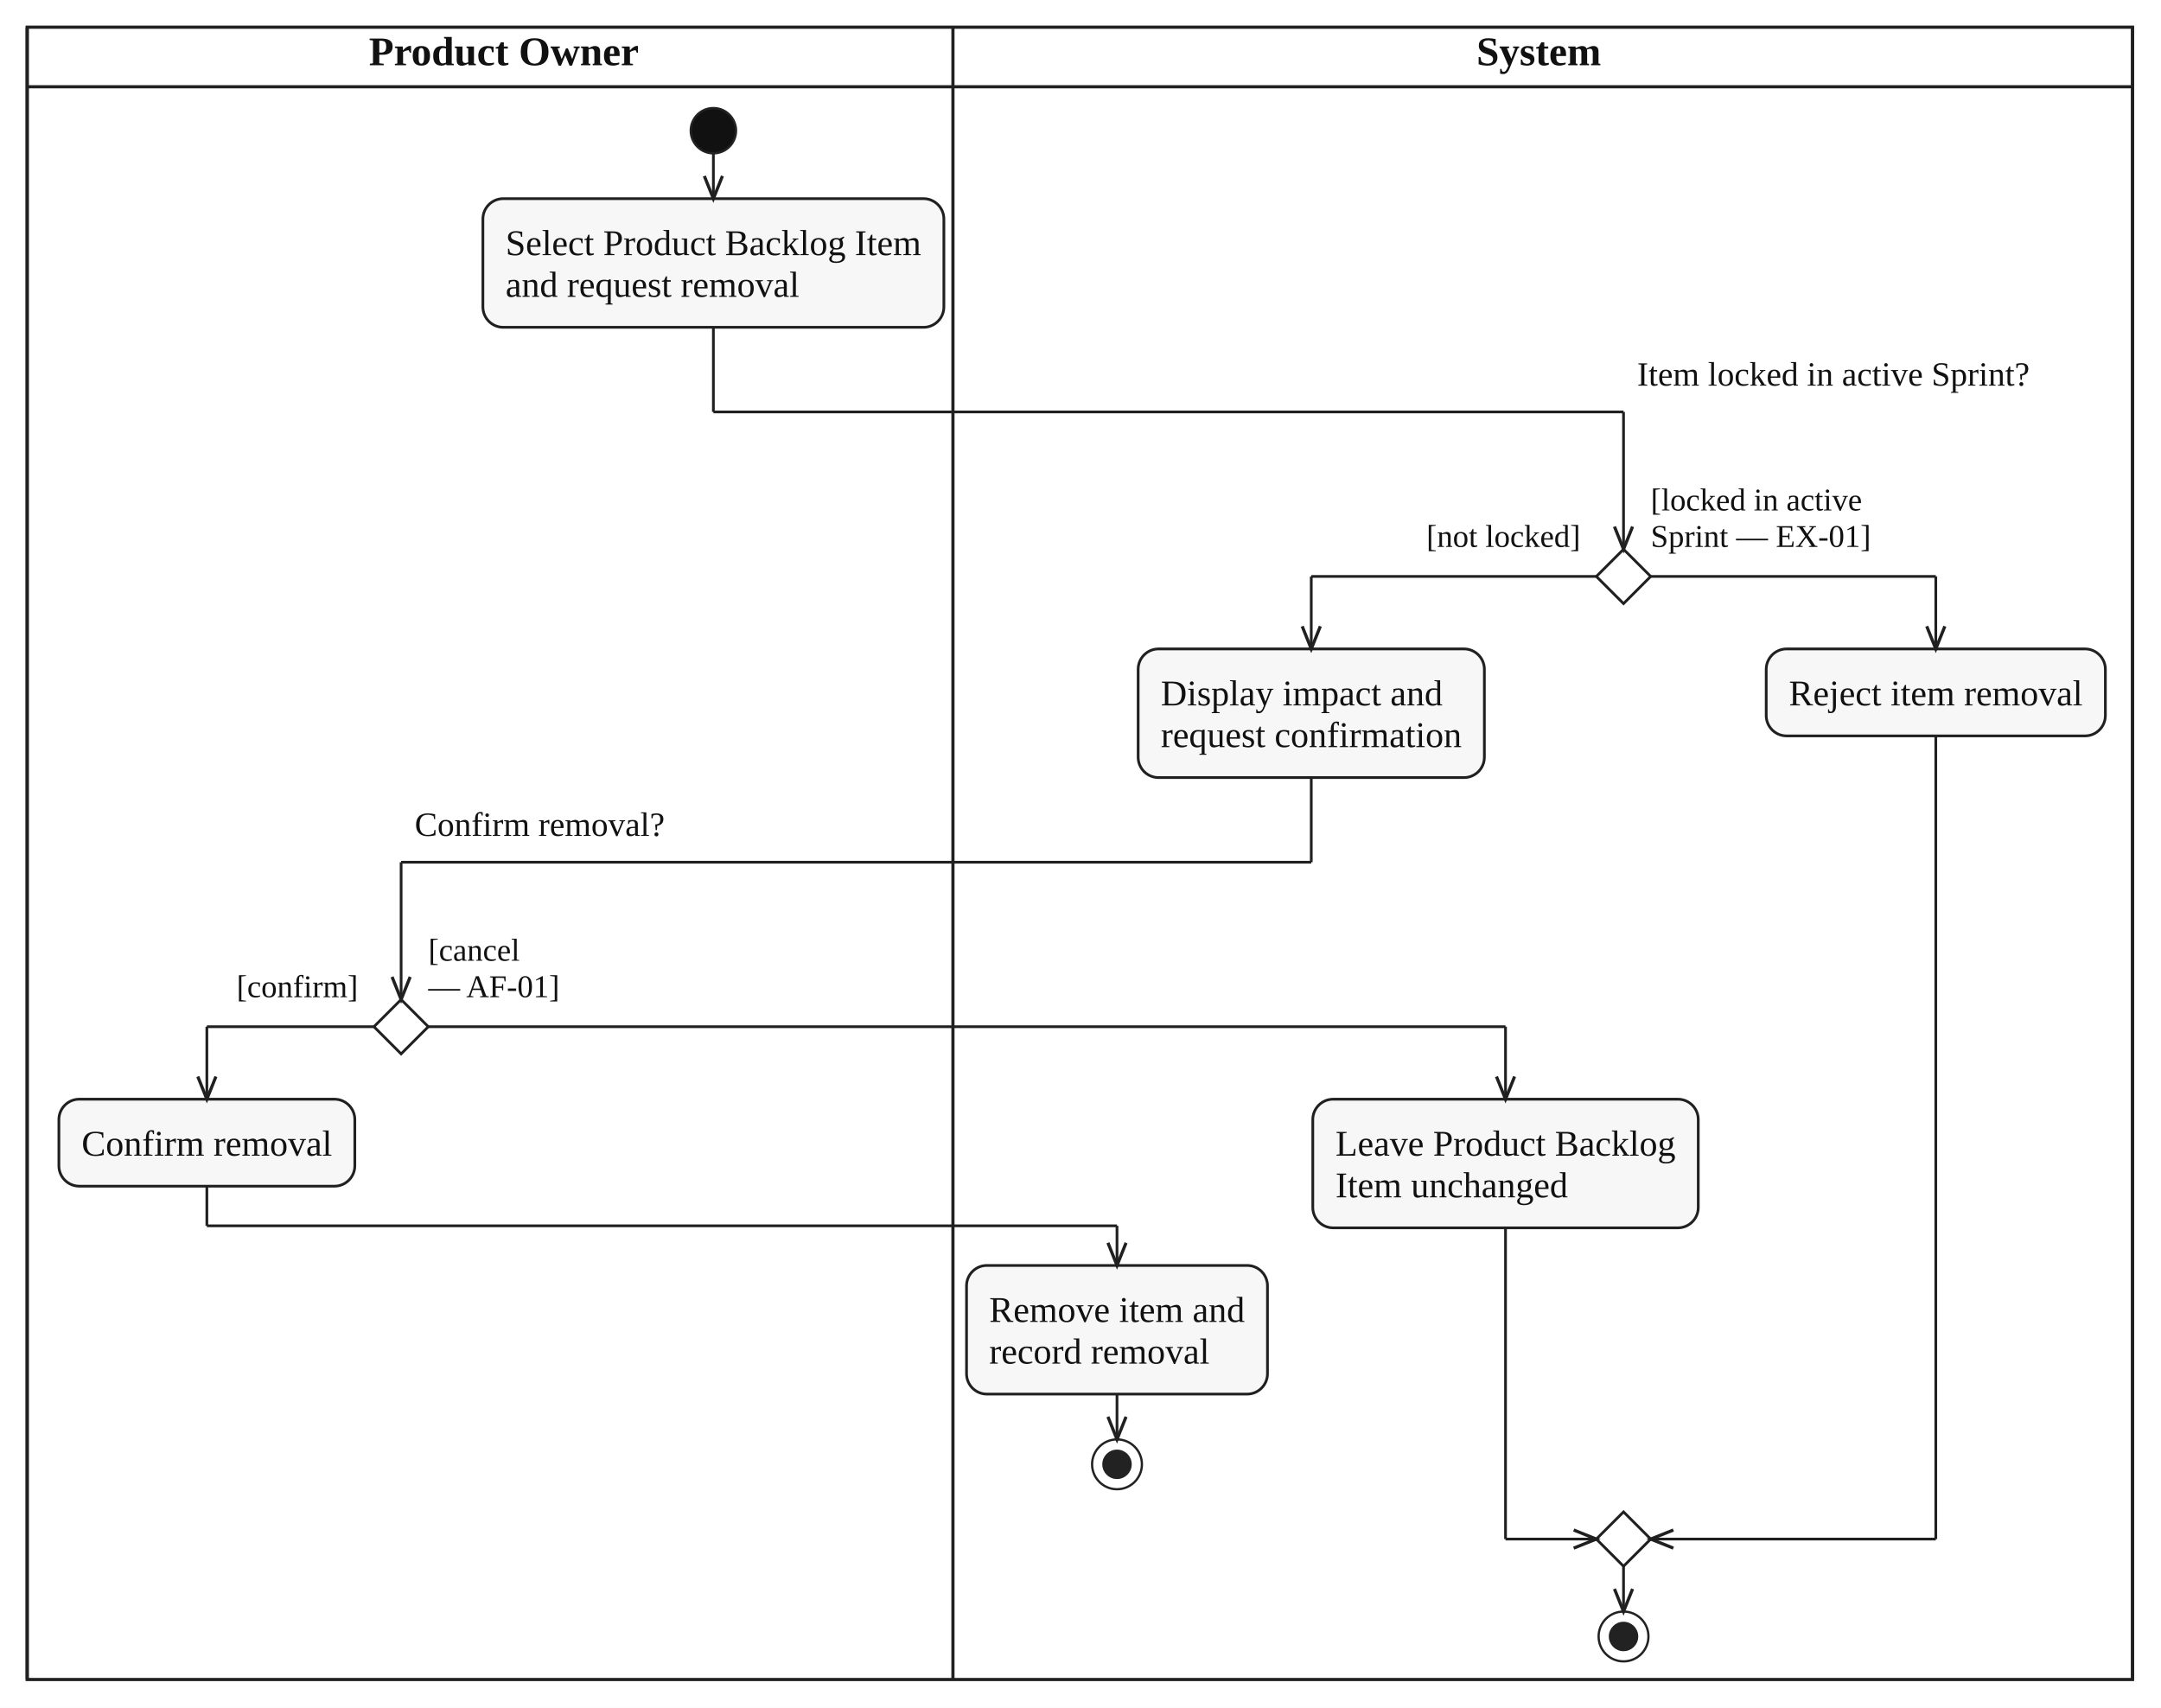
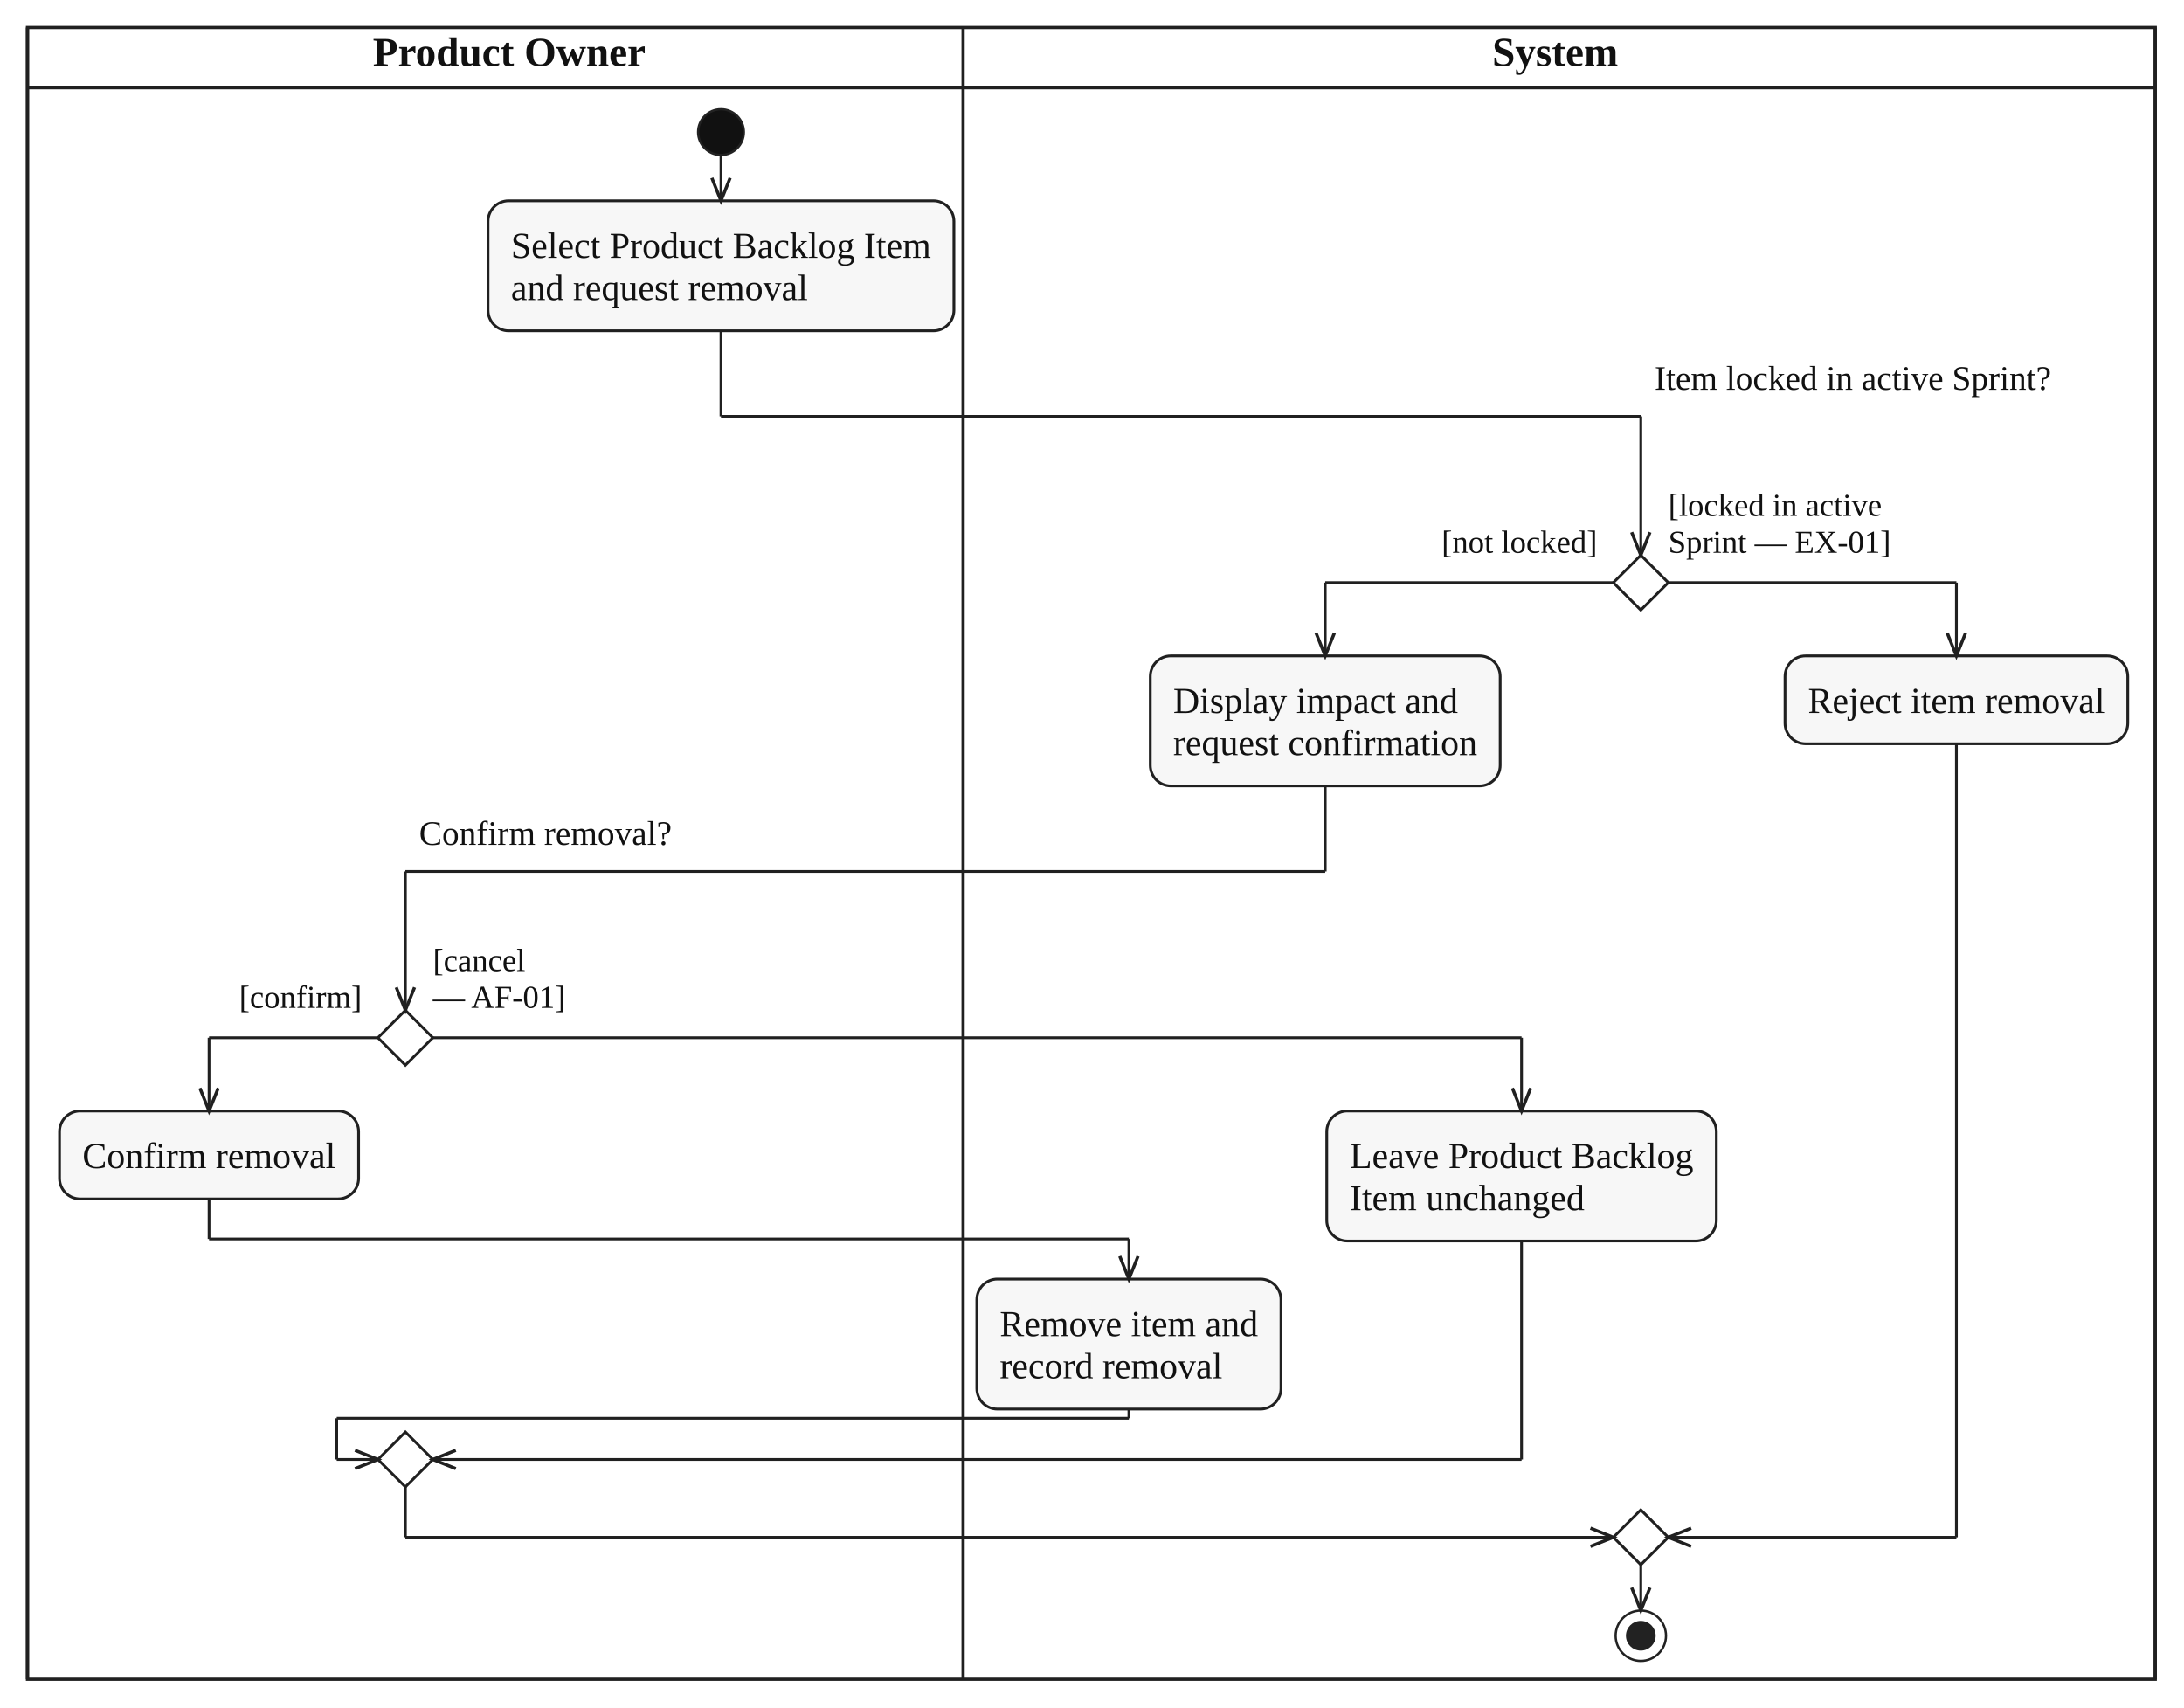
- <svg xmlns="http://www.w3.org/2000/svg" contentStyleType="text/css" height="754px" preserveAspectRatio="none" style="width:954px;height:754px;background:#FFFFFF;" version="1.1" viewBox="-5 0.394 954 754" width="954px" zoomAndPan="magnify" data-pres-formatted="1">
-   <rect id="pres-background" x="-5" y="0.394" width="954" height="754" fill="#FFFFFF" stroke="none" />
+ <svg xmlns="http://www.w3.org/2000/svg" contentStyleType="text/css" height="746px" preserveAspectRatio="none" style="width:954px;height:746px;background:#FFFFFF;" version="1.1" viewBox="-5 0.394 954 746" width="954px" zoomAndPan="magnify" data-pres-formatted="1">
+   <rect id="pres-background" x="-5" y="0.394" width="954" height="746" fill="#FFFFFF" stroke="none" />
  <defs />
  <g>
    <rect fill="#FFFFFF" height="30.698" style="stroke:#FFFFFF;stroke-width:1.0;" width="914.693" x="15" y="12.394" />
    <ellipse cx="309.932" cy="58.092" fill="#111111" rx="10" ry="10" style="stroke:#222222;stroke-width:1.0;" />
    <rect fill="#F7F7F7" height="56.797" rx="9" ry="9" style="stroke:#202020;stroke-width:1.2;" width="203.508" x="208.178" y="88.092" />
    <text fill="#111111" font-family="Times New Roman" font-size="16" lengthAdjust="spacing" textLength="183.508" x="218.178" y="113.029">Select Product Backlog Item</text>
    <text fill="#111111" font-family="Times New Roman" font-size="16" lengthAdjust="spacing" textLength="129.727" x="218.178" y="131.428">and request removal</text>
    <polygon fill="#FFFFFF" points="172.078,441.66,184.078,453.66,172.078,465.66,160.078,453.66,172.078,441.66" style="stroke:#202020;stroke-width:1.2;" />
    <text fill="#111111" font-family="Times New Roman" font-size="15" lengthAdjust="spacing" textLength="110.383" x="178.078" y="369.421">Confirm removal?</text>
    <text fill="#111111" font-family="Times New Roman" font-size="15" lengthAdjust="spacing" textLength="3.75" x="178.078" y="386.67"> </text>
    <text fill="#111111" font-family="Times New Roman" font-size="15" lengthAdjust="spacing" textLength="3.75" x="178.078" y="403.918"> </text>
    <text fill="#111111" font-family="Times New Roman" font-size="15" lengthAdjust="spacing" textLength="3.75" x="178.078" y="421.167"> </text>
    <text fill="#111111" font-family="Times New Roman" font-size="15" lengthAdjust="spacing" textLength="3.75" x="178.078" y="438.416"> </text>
    <text fill="#111111" font-family="Times New Roman" font-size="14" lengthAdjust="spacing" textLength="60.642" x="99.436" y="440.632">[confirm]  </text>
    <text fill="#111111" font-family="Times New Roman" font-size="6" lengthAdjust="spacing" textLength="1.5" x="99.436" y="449.262"> </text>
    <text fill="#111111" font-family="Times New Roman" font-size="14" lengthAdjust="spacing" textLength="47.407" x="184.078" y="424.533">  [cancel</text>
    <text fill="#111111" font-family="Times New Roman" font-size="14" lengthAdjust="spacing" textLength="65.721" x="184.078" y="440.632">  — AF-01]</text>
    <text fill="#111111" font-family="Times New Roman" font-size="6" lengthAdjust="spacing" textLength="1.5" x="184.078" y="449.262"> </text>
    <rect fill="#F7F7F7" height="38.398" rx="9" ry="9" style="stroke:#202020;stroke-width:1.2;" width="130.641" x="21" y="485.66" />
    <text fill="#111111" font-family="Times New Roman" font-size="16" lengthAdjust="spacing" textLength="110.641" x="31" y="510.598">Confirm removal</text>
-     <line style="stroke:#202020;stroke-width:1.4;" x1="7" x2="7" y1="12.394" y2="741.856" />
+     <polygon fill="#FFFFFF" points="172.078,625.856,184.078,637.856,172.078,649.856,160.078,637.856,172.078,625.856" style="stroke:#202020;stroke-width:1.2;" />
+     <line style="stroke:#202020;stroke-width:1.4;" x1="7" x2="7" y1="12.394" y2="733.856" />
    <polygon fill="#FFFFFF" points="711.727,242.876,723.727,254.876,711.727,266.876,699.727,254.876,711.727,242.876" style="stroke:#202020;stroke-width:1.2;" />
    <text fill="#111111" font-family="Times New Roman" font-size="15" lengthAdjust="spacing" textLength="173.276" x="717.727" y="170.637">Item locked in active Sprint?</text>
    <text fill="#111111" font-family="Times New Roman" font-size="15" lengthAdjust="spacing" textLength="3.75" x="717.727" y="187.886"> </text>
    <text fill="#111111" font-family="Times New Roman" font-size="15" lengthAdjust="spacing" textLength="3.75" x="717.727" y="205.134"> </text>
    <text fill="#111111" font-family="Times New Roman" font-size="15" lengthAdjust="spacing" textLength="3.75" x="717.727" y="222.383"> </text>
    <text fill="#111111" font-family="Times New Roman" font-size="15" lengthAdjust="spacing" textLength="3.75" x="717.727" y="239.631"> </text>
    <text fill="#111111" font-family="Times New Roman" font-size="14" lengthAdjust="spacing" textLength="75.031" x="624.695" y="241.848">[not locked]  </text>
    <text fill="#111111" font-family="Times New Roman" font-size="6" lengthAdjust="spacing" textLength="1.5" x="624.695" y="250.477"> </text>
    <text fill="#111111" font-family="Times New Roman" font-size="14" lengthAdjust="spacing" textLength="100.29" x="723.727" y="225.749">  [locked in active</text>
    <text fill="#111111" font-family="Times New Roman" font-size="14" lengthAdjust="spacing" textLength="104.214" x="723.727" y="241.848">  Sprint — EX-01]</text>
    <text fill="#111111" font-family="Times New Roman" font-size="6" lengthAdjust="spacing" textLength="1.5" x="723.727" y="250.477"> </text>
    <rect fill="#F7F7F7" height="56.797" rx="9" ry="9" style="stroke:#202020;stroke-width:1.2;" width="152.844" x="497.451" y="286.876" />
    <text fill="#111111" font-family="Times New Roman" font-size="16" lengthAdjust="spacing" textLength="124.414" x="507.451" y="311.813">Display impact and</text>
    <text fill="#111111" font-family="Times New Roman" font-size="16" lengthAdjust="spacing" textLength="132.844" x="507.451" y="330.212">request confirmation</text>
    <rect fill="#F7F7F7" height="56.797" rx="9" ry="9" style="stroke:#202020;stroke-width:1.2;" width="132.859" x="421.685" y="559.059" />
    <text fill="#111111" font-family="Times New Roman" font-size="16" lengthAdjust="spacing" textLength="112.859" x="431.685" y="583.996">Remove item and</text>
    <text fill="#111111" font-family="Times New Roman" font-size="16" lengthAdjust="spacing" textLength="97.281" x="431.685" y="602.394">record removal</text>
-     <ellipse cx="488.115" cy="646.856" fill="none" rx="11" ry="11" style="stroke:#222222;stroke-width:1.0;" />
-     <ellipse cx="488.115" cy="646.856" fill="#222222" rx="6" ry="6" style="stroke:#222222;stroke-width:1.0;" />
    <rect fill="#F7F7F7" height="56.797" rx="9" ry="9" style="stroke:#202020;stroke-width:1.2;" width="170.172" x="574.545" y="485.66" />
    <text fill="#111111" font-family="Times New Roman" font-size="16" lengthAdjust="spacing" textLength="150.172" x="584.545" y="510.598">Leave Product Backlog</text>
    <text fill="#111111" font-family="Times New Roman" font-size="16" lengthAdjust="spacing" textLength="102.625" x="584.545" y="528.996">Item unchanged</text>
    <rect fill="#F7F7F7" height="38.398" rx="9" ry="9" style="stroke:#202020;stroke-width:1.2;" width="149.727" x="774.717" y="286.876" />
    <text fill="#111111" font-family="Times New Roman" font-size="16" lengthAdjust="spacing" textLength="129.727" x="784.717" y="311.813">Reject item removal</text>
-     <polygon fill="#FFFFFF" points="711.727,667.856,723.727,679.856,711.727,691.856,699.727,679.856,711.727,667.856" style="stroke:#202020;stroke-width:1.2;" />
-     <ellipse cx="711.727" cy="722.856" fill="none" rx="11" ry="11" style="stroke:#222222;stroke-width:1.0;" />
-     <ellipse cx="711.727" cy="722.856" fill="#222222" rx="6" ry="6" style="stroke:#222222;stroke-width:1.0;" />
-     <line style="stroke:#202020;stroke-width:1.4;" x1="415.685" x2="415.685" y1="12.394" y2="741.856" />
-     <line style="stroke:#202020;stroke-width:1.4;" x1="936.443" x2="936.443" y1="12.394" y2="741.856" />
+     <polygon fill="#FFFFFF" points="711.727,659.856,723.727,671.856,711.727,683.856,699.727,671.856,711.727,659.856" style="stroke:#202020;stroke-width:1.2;" />
+     <ellipse cx="711.727" cy="714.856" fill="none" rx="11" ry="11" style="stroke:#222222;stroke-width:1.0;" />
+     <ellipse cx="711.727" cy="714.856" fill="#222222" rx="6" ry="6" style="stroke:#222222;stroke-width:1.0;" />
+     <line style="stroke:#202020;stroke-width:1.4;" x1="415.685" x2="415.685" y1="12.394" y2="733.856" />
+     <line style="stroke:#202020;stroke-width:1.4;" x1="936.443" x2="936.443" y1="12.394" y2="733.856" />
    <line style="stroke:#202020;stroke-width:1.2;" x1="309.932" x2="309.932" y1="68.092" y2="88.092" />
    <polyline points="305.932,78.092 309.932,88.092 313.932,78.092" fill="none" stroke="#202020" stroke-width="1.4" stroke-linejoin="miter" stroke-linecap="butt" class="open-arrowhead" />
    <line style="stroke:#202020;stroke-width:1.2;" x1="160.078" x2="86.32" y1="453.66" y2="453.66" />
    <line style="stroke:#202020;stroke-width:1.2;" x1="86.32" x2="86.32" y1="453.66" y2="485.66" />
    <polyline points="82.32,475.66 86.32,485.66 90.32,475.66" fill="none" stroke="#202020" stroke-width="1.4" stroke-linejoin="miter" stroke-linecap="butt" class="open-arrowhead" />
-     <line style="stroke:#202020;stroke-width:1.2;" x1="488.115" x2="488.115" y1="615.856" y2="635.856" />
-     <polyline points="484.115,625.856 488.115,635.856 492.115,625.856" fill="none" stroke="#202020" stroke-width="1.4" stroke-linejoin="miter" stroke-linecap="butt" class="open-arrowhead" />
    <line style="stroke:#202020;stroke-width:1.2;" x1="699.727" x2="573.873" y1="254.876" y2="254.876" />
    <line style="stroke:#202020;stroke-width:1.2;" x1="573.873" x2="573.873" y1="254.876" y2="286.876" />
    <polyline points="569.873,276.876 573.873,286.876 577.873,276.876" fill="none" stroke="#202020" stroke-width="1.4" stroke-linejoin="miter" stroke-linecap="butt" class="open-arrowhead" />
    <line style="stroke:#202020;stroke-width:1.2;" x1="723.727" x2="849.58" y1="254.876" y2="254.876" />
    <line style="stroke:#202020;stroke-width:1.2;" x1="849.58" x2="849.58" y1="254.876" y2="286.876" />
    <polyline points="845.58,276.876 849.58,286.876 853.58,276.876" fill="none" stroke="#202020" stroke-width="1.4" stroke-linejoin="miter" stroke-linecap="butt" class="open-arrowhead" />
-     <line style="stroke:#202020;stroke-width:1.2;" x1="849.58" x2="849.58" y1="325.274" y2="679.856" />
-     <line style="stroke:#202020;stroke-width:1.2;" x1="849.58" x2="723.727" y1="679.856" y2="679.856" />
-     <polyline points="733.727,675.856 723.727,679.856 733.727,683.856" fill="none" stroke="#202020" stroke-width="1.4" stroke-linejoin="miter" stroke-linecap="butt" class="open-arrowhead" />
-     <line style="stroke:#202020;stroke-width:1.2;" x1="711.727" x2="711.727" y1="691.856" y2="711.856" />
-     <polyline points="707.727,701.856 711.727,711.856 715.727,701.856" fill="none" stroke="#202020" stroke-width="1.4" stroke-linejoin="miter" stroke-linecap="butt" class="open-arrowhead" />
+     <line style="stroke:#202020;stroke-width:1.2;" x1="849.58" x2="849.58" y1="325.274" y2="671.856" />
+     <line style="stroke:#202020;stroke-width:1.2;" x1="849.58" x2="723.727" y1="671.856" y2="671.856" />
+     <polyline points="733.727,667.856 723.727,671.856 733.727,675.856" fill="none" stroke="#202020" stroke-width="1.4" stroke-linejoin="miter" stroke-linecap="butt" class="open-arrowhead" />
+     <line style="stroke:#202020;stroke-width:1.2;" x1="711.727" x2="711.727" y1="683.856" y2="703.856" />
+     <polyline points="707.727,693.856 711.727,703.856 715.727,693.856" fill="none" stroke="#202020" stroke-width="1.4" stroke-linejoin="miter" stroke-linecap="butt" class="open-arrowhead" />
    <line style="stroke:#202020;stroke-width:1.2;" x1="86.32" x2="86.32" y1="524.059" y2="541.559" />
    <line style="stroke:#202020;stroke-width:1.2;" x1="86.32" x2="488.115" y1="541.559" y2="541.559" />
    <line style="stroke:#202020;stroke-width:1.2;" x1="488.115" x2="488.115" y1="541.559" y2="559.059" />
    <polyline points="484.115,549.059 488.115,559.059 492.115,549.059" fill="none" stroke="#202020" stroke-width="1.4" stroke-linejoin="miter" stroke-linecap="butt" class="open-arrowhead" />
    <line style="stroke:#202020;stroke-width:1.2;" x1="184.078" x2="659.631" y1="453.66" y2="453.66" />
    <line style="stroke:#202020;stroke-width:1.2;" x1="659.631" x2="659.631" y1="453.66" y2="485.66" />
    <polyline points="655.631,475.66 659.631,485.66 663.631,475.66" fill="none" stroke="#202020" stroke-width="1.4" stroke-linejoin="miter" stroke-linecap="butt" class="open-arrowhead" />
-     <line style="stroke:#202020;stroke-width:1.2;" x1="659.631" x2="659.631" y1="542.457" y2="679.856" />
-     <line style="stroke:#202020;stroke-width:1.2;" x1="659.631" x2="699.727" y1="679.856" y2="679.856" />
-     <polyline points="689.727,675.856 699.727,679.856 689.727,683.856" fill="none" stroke="#202020" stroke-width="1.4" stroke-linejoin="miter" stroke-linecap="butt" class="open-arrowhead" />
+     <line style="stroke:#202020;stroke-width:1.2;" x1="488.115" x2="488.115" y1="615.856" y2="619.856" />
+     <line style="stroke:#202020;stroke-width:1.2;" x1="488.115" x2="142.078" y1="619.856" y2="619.856" />
+     <line style="stroke:#202020;stroke-width:1.2;" x1="142.078" x2="142.078" y1="619.856" y2="637.856" />
+     <line style="stroke:#202020;stroke-width:1.2;" x1="142.078" x2="160.078" y1="637.856" y2="637.856" />
+     <polyline points="150.078,633.856 160.078,637.856 150.078,641.856" fill="none" stroke="#202020" stroke-width="1.4" stroke-linejoin="miter" stroke-linecap="butt" class="open-arrowhead" />
+     <line style="stroke:#202020;stroke-width:1.2;" x1="659.631" x2="659.631" y1="542.457" y2="637.856" />
+     <line style="stroke:#202020;stroke-width:1.2;" x1="659.631" x2="184.078" y1="637.856" y2="637.856" />
+     <polyline points="194.078,633.856 184.078,637.856 194.078,641.856" fill="none" stroke="#202020" stroke-width="1.4" stroke-linejoin="miter" stroke-linecap="butt" class="open-arrowhead" />
    <line style="stroke:#202020;stroke-width:1.2;" x1="573.873" x2="573.873" y1="343.673" y2="381.039" />
    <line style="stroke:#202020;stroke-width:1.2;" x1="573.873" x2="172.078" y1="381.039" y2="381.039" />
    <line style="stroke:#202020;stroke-width:1.2;" x1="172.078" x2="172.078" y1="381.039" y2="441.66" />
    <polyline points="168.078,431.66 172.078,441.66 176.078,431.66" fill="none" stroke="#202020" stroke-width="1.4" stroke-linejoin="miter" stroke-linecap="butt" class="open-arrowhead" />
+     <line style="stroke:#202020;stroke-width:1.2;" x1="172.078" x2="172.078" y1="649.856" y2="671.856" />
+     <line style="stroke:#202020;stroke-width:1.2;" x1="172.078" x2="699.727" y1="671.856" y2="671.856" />
+     <polyline points="689.727,667.856 699.727,671.856 689.727,675.856" fill="none" stroke="#202020" stroke-width="1.4" stroke-linejoin="miter" stroke-linecap="butt" class="open-arrowhead" />
    <line style="stroke:#202020;stroke-width:1.2;" x1="309.932" x2="309.932" y1="144.889" y2="182.255" />
    <line style="stroke:#202020;stroke-width:1.2;" x1="309.932" x2="711.727" y1="182.255" y2="182.255" />
    <line style="stroke:#202020;stroke-width:1.2;" x1="711.727" x2="711.727" y1="182.255" y2="242.876" />
    <polyline points="707.727,232.876 711.727,242.876 715.727,232.876" fill="none" stroke="#202020" stroke-width="1.4" stroke-linejoin="miter" stroke-linecap="butt" class="open-arrowhead" />
    <text fill="#111111" font-family="Times New Roman" font-size="18" font-weight="bold" lengthAdjust="spacing" textLength="119.478" x="157.853" y="29.198">Product Owner</text>
    <text fill="#111111" font-family="Times New Roman" font-size="7" font-weight="bold" lengthAdjust="spacing" textLength="1.75" x="153.353" y="39.627"> </text>
    <text fill="#111111" font-family="Times New Roman" font-size="18" font-weight="bold" lengthAdjust="spacing" textLength="54.993" x="646.818" y="29.198">System</text>
    <text fill="#111111" font-family="Times New Roman" font-size="7" font-weight="bold" lengthAdjust="spacing" textLength="1.75" x="642.318" y="39.627"> </text>
  </g>
  <g id="pres-frame" fill="none" stroke="#202020" stroke-width="1.4">
-     <rect x="7" y="12.394" width="929.443" height="729.462" />
+     <rect x="7" y="12.394" width="929.443" height="721.462" />
    <line x1="7" x2="936.443" y1="38.698" y2="38.698" />
  </g>
</svg>
